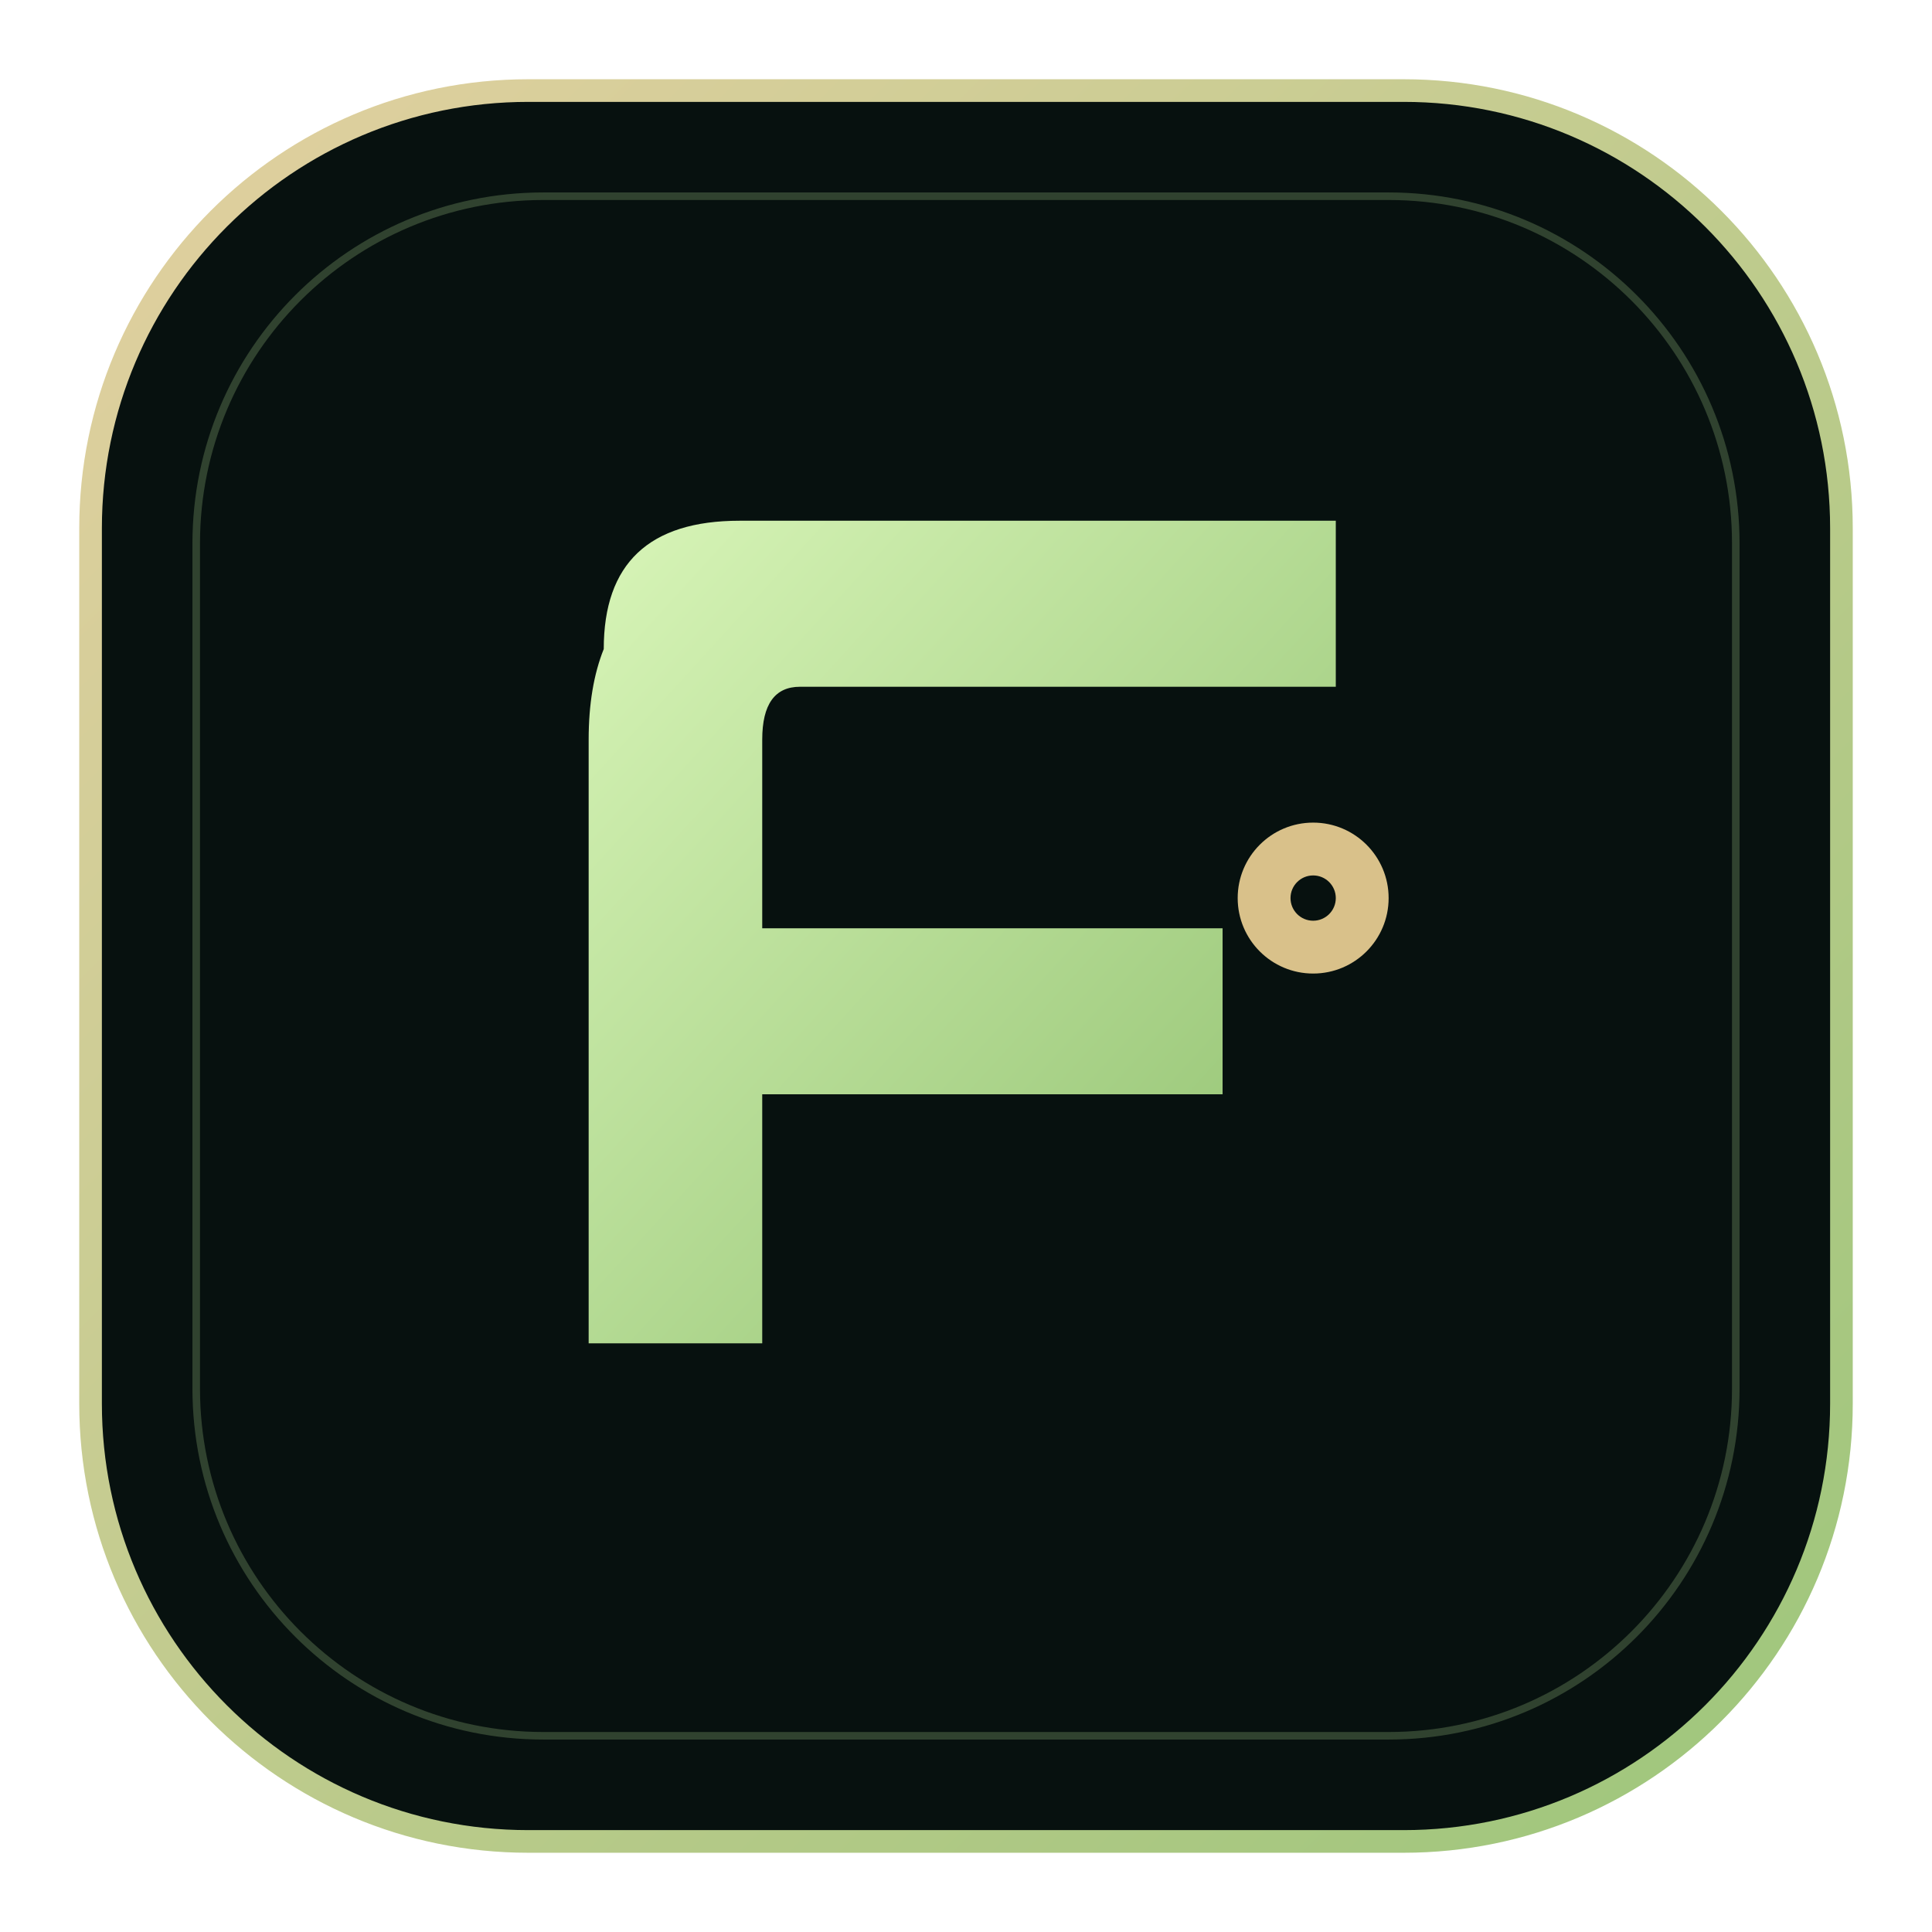
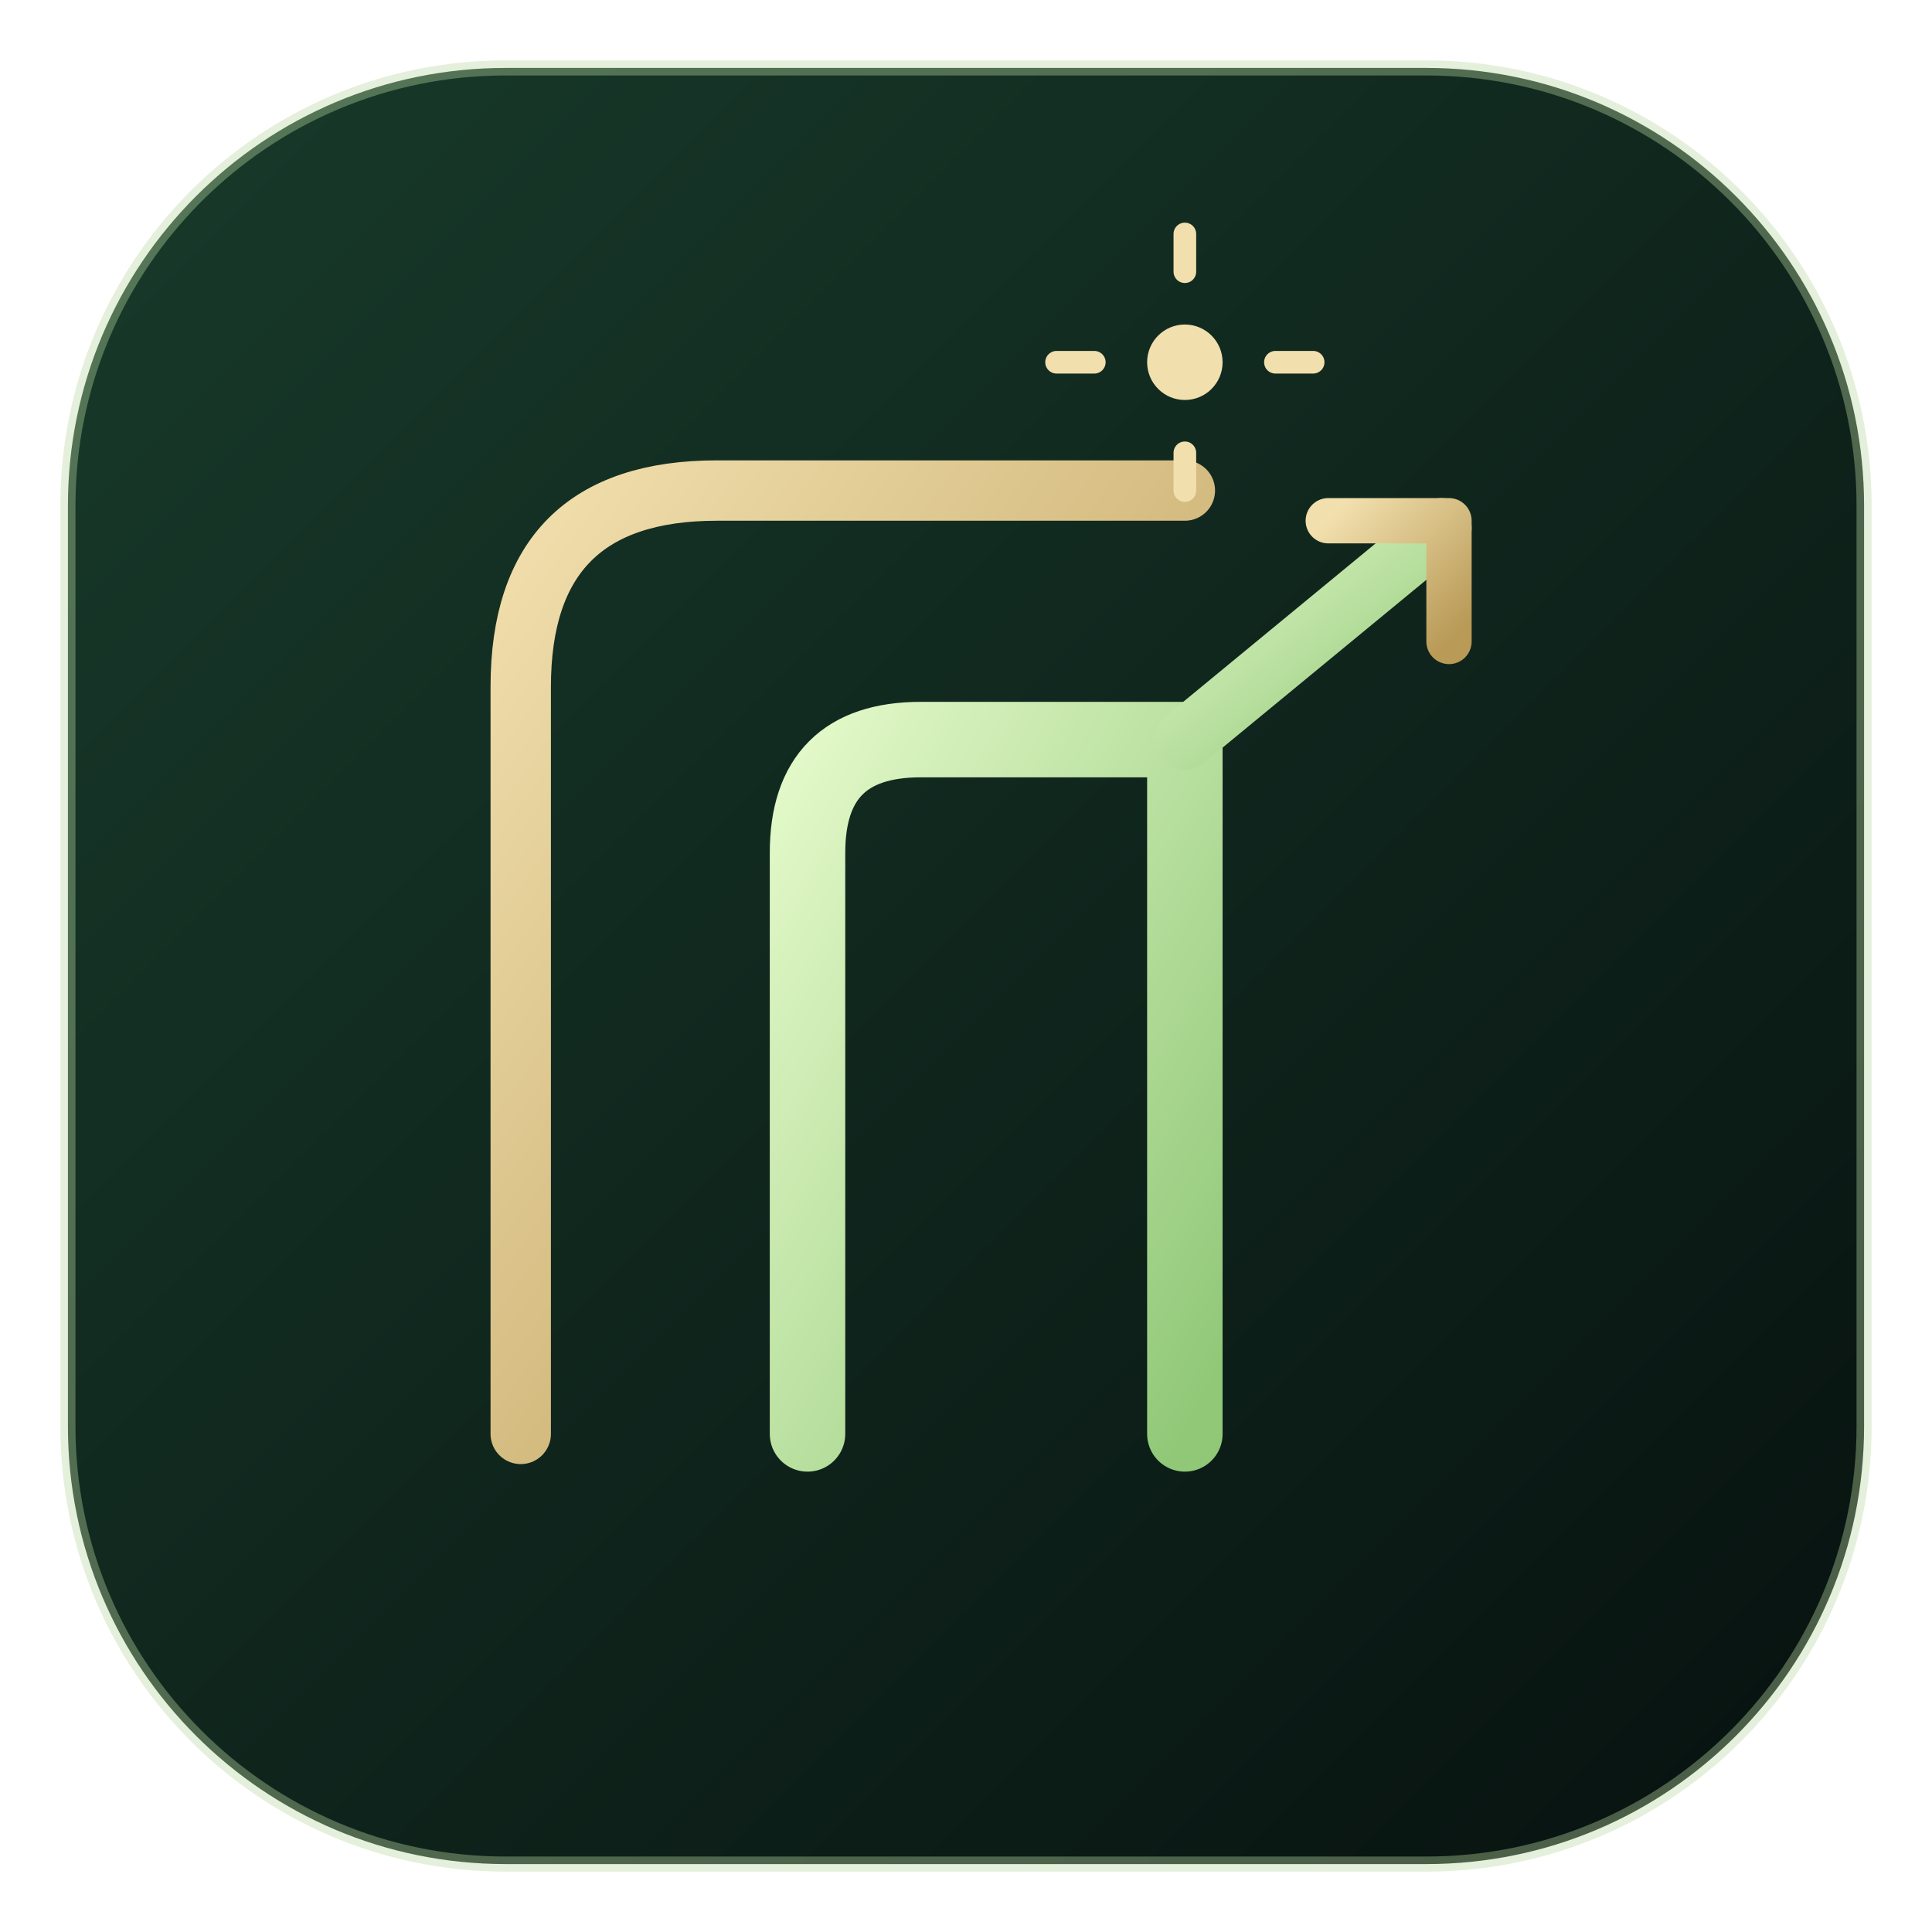
<svg xmlns="http://www.w3.org/2000/svg" viewBox="0 0 256 256" role="img" aria-labelledby="title desc">
  <defs>
-     <linearGradient id="bg" x1="0" y1="0" x2="1" y2="1">
-       <stop stop-color="#d8f5b8" />
-       <stop offset="1" stop-color="#8fbf6e" />
+     <linearGradient id="field" x1="0" y1="0" x2="1" y2="1">
+       <stop stop-color="#183b2b" />
+       <stop offset="1" stop-color="#07110f" />
    </linearGradient>
-     <linearGradient id="stroke" x1="0" y1="0" x2="1" y2="1">
-       <stop stop-color="#e2d0a0" />
-       <stop offset="1" stop-color="#9dc67b" />
+     <linearGradient id="gold" x1="0" y1="0" x2="1" y2="1">
+       <stop stop-color="#f1dfad" />
+       <stop offset="1" stop-color="#b99a57" />
+     </linearGradient>
+     <linearGradient id="mint" x1="0" y1="0" x2="1" y2="1">
+       <stop stop-color="#e2f8c8" />
+       <stop offset="1" stop-color="#91c878" />
    </linearGradient>
  </defs>
-   <rect x="12" y="12" width="232" height="232" rx="58" fill="#07110f" stroke="url(#stroke)" stroke-width="3" />
-   <rect x="26" y="26" width="204" height="204" rx="46" fill="none" stroke="#c5f1a1" stroke-opacity=".22" />
-   <path d="M80 86 Q80 69 98 69 H177 V91 H106 Q101 91 101 98 V123 H162 V145 H101 V178 H78 V98 Q78 91 80 86Z" fill="url(#bg)" />
-   <circle cx="174" cy="119" r="10" fill="#d9c18a" />
-   <circle cx="174" cy="119" r="3" fill="#07110f" />
-   <path d="M78 193 H177" stroke="url(#stroke)" stroke-width="3" stroke-linecap="round" />
+   <rect x="9" y="9" width="238" height="238" rx="58" fill="url(#field)" stroke="#b9d7a0" stroke-opacity=".38" stroke-width="2" />
+   <path d="M69 190V91Q69 65 95 65H157" fill="none" stroke="url(#gold)" stroke-width="8" stroke-linecap="round" />
+   <path d="M107 190V113Q107 98 122 98H157V190" fill="none" stroke="url(#mint)" stroke-width="10" stroke-linecap="round" stroke-linejoin="round" />
+   <path d="M111 190H183" fill="none" stroke="url(#gold)" stroke-width="7" stroke-linecap="round" />
+   <path d="M157 98L191 70" fill="none" stroke="url(#mint)" stroke-width="8" stroke-linecap="round" />
+   <path d="M176 69L192 69L192 85" fill="none" stroke="url(#gold)" stroke-width="6" stroke-linecap="round" stroke-linejoin="round" />
+   <circle cx="157" cy="48" r="5" fill="#f1dfad" />
+   <path d="M157 31V36M157 60V65M140 48H145M169 48H174" stroke="#f1dfad" stroke-width="3" stroke-linecap="round" />
</svg>
